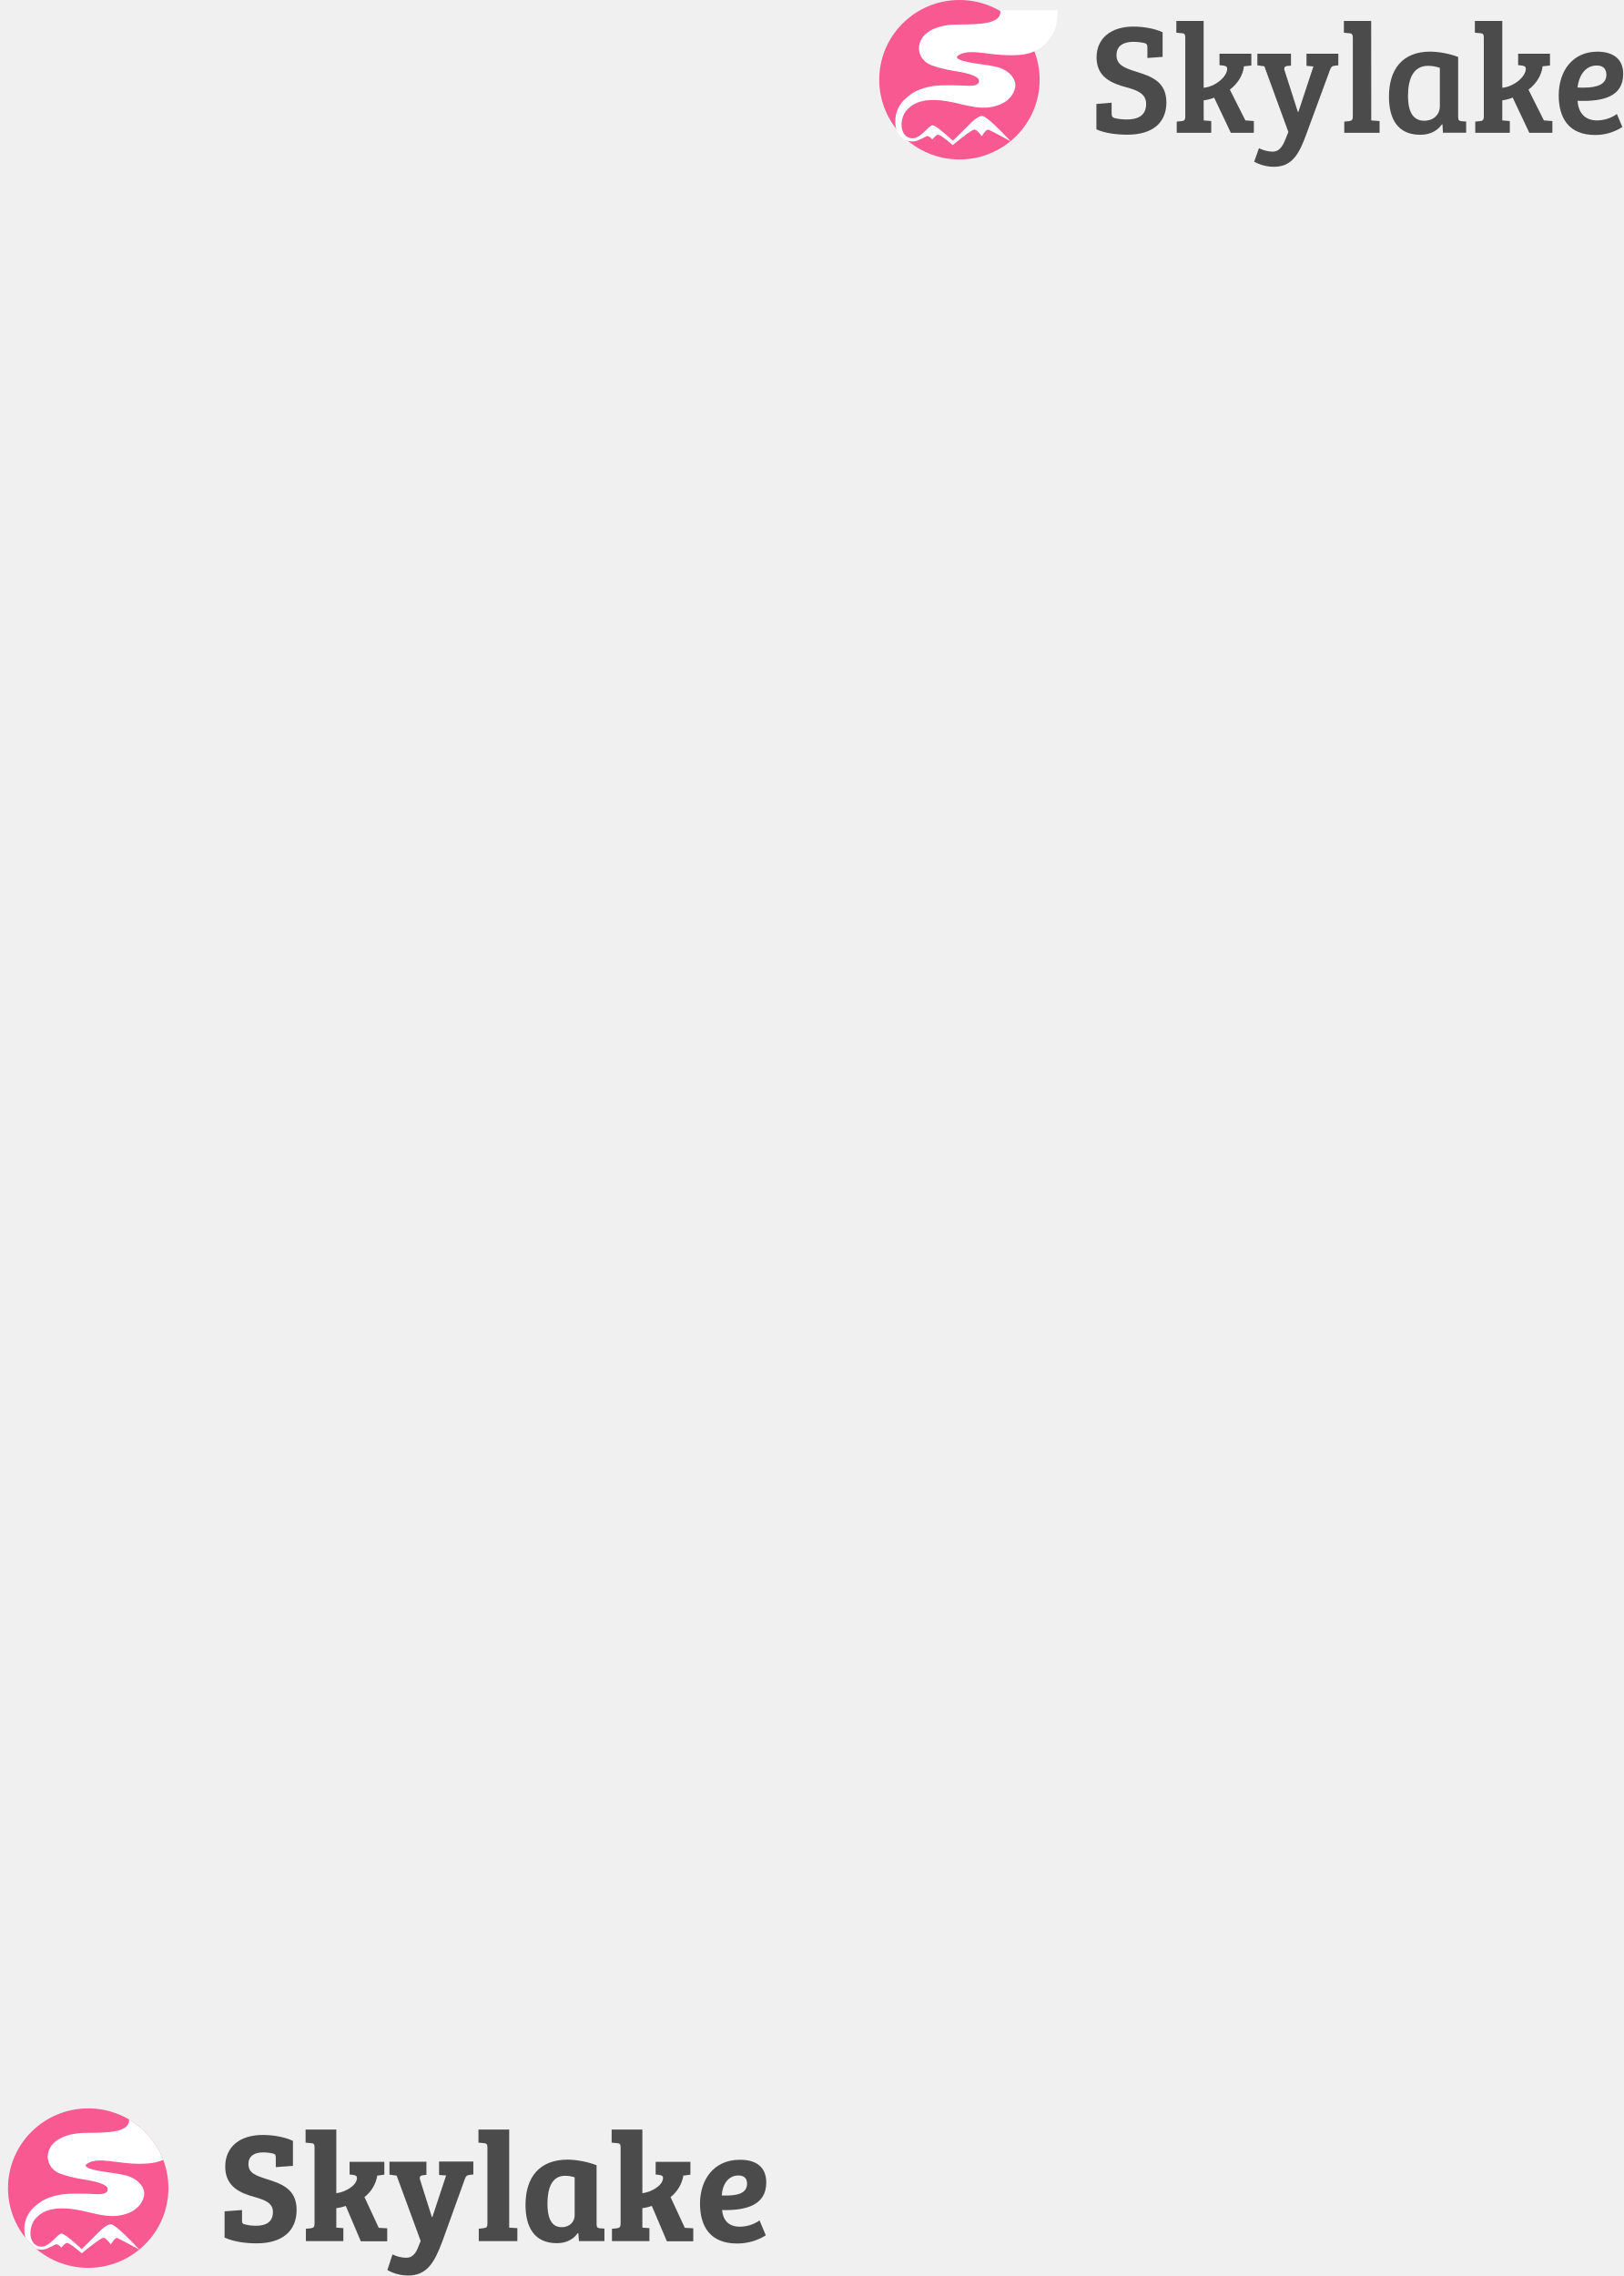
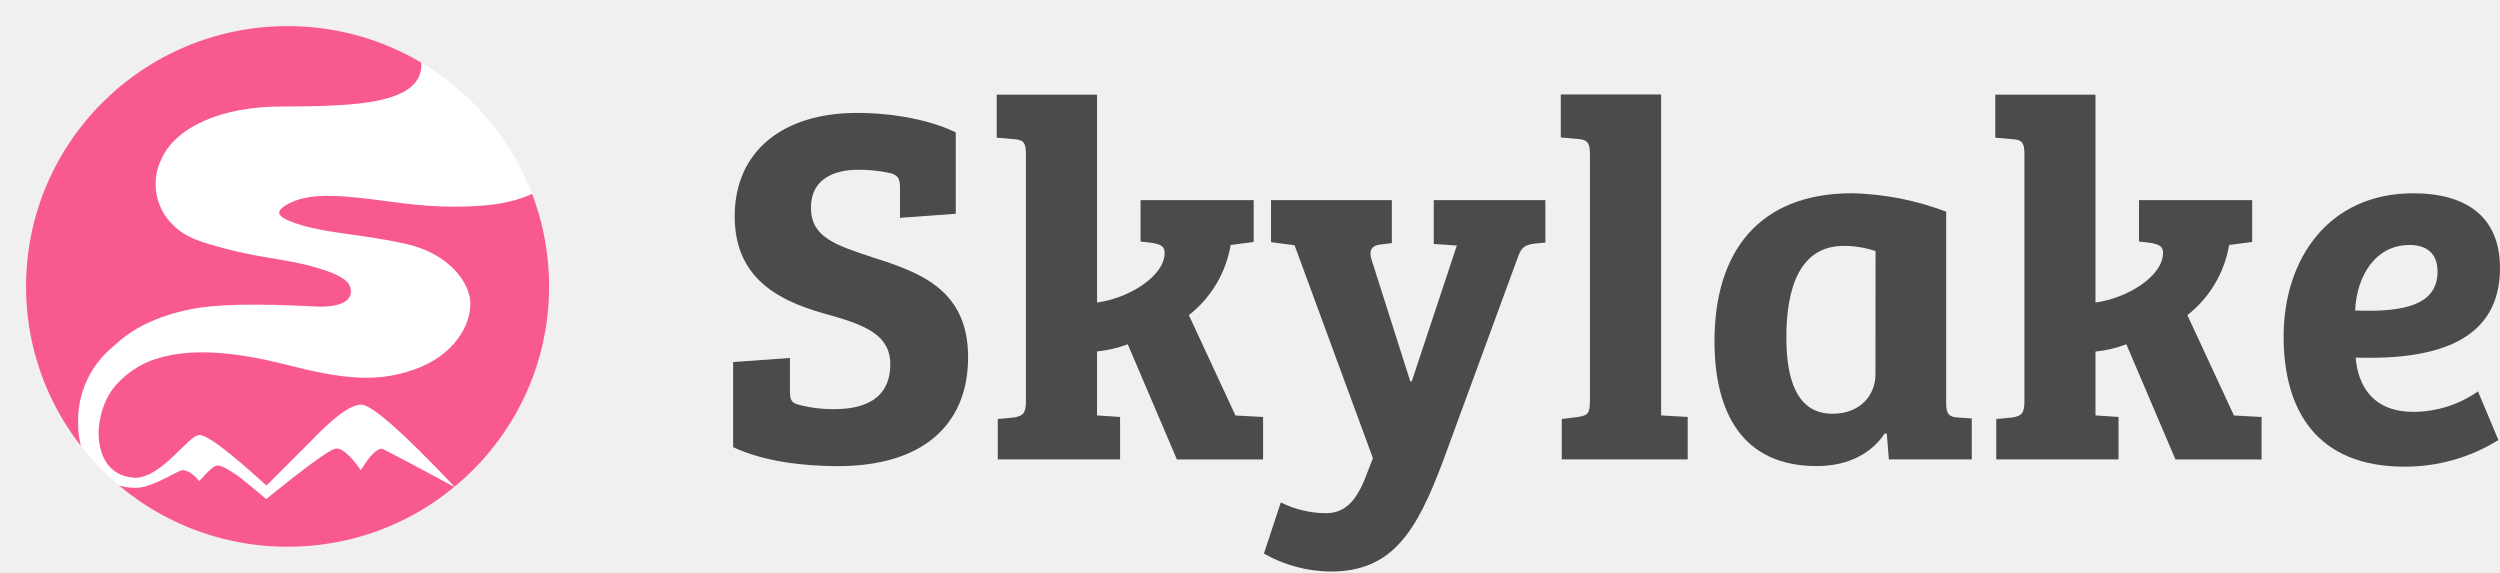
- <svg xmlns="http://www.w3.org/2000/svg" id="Layer_1" data-name="Layer 1" viewBox="0 0 1014.03 1421.72">
+ <svg xmlns="http://www.w3.org/2000/svg" viewBox="0 0 478.67 109.68">
  <defs>
-     <style>.cls-1{fill:none;}.cls-2{isolation:isolate;}.cls-3{fill:#4b4b4b;}.cls-4{fill:#f85991;}.cls-5{fill:#fff;}.cls-6{clip-path:url(#clip-path);}.cls-7{clip-path:url(#clip-path-2);}.cls-8{clip-path:url(#clip-path-3);}.cls-9{clip-path:url(#clip-path-4);}.cls-10{clip-path:url(#clip-path-5);}.cls-11{clip-path:url(#clip-path-7);}.cls-12{clip-path:url(#clip-path-9);}.cls-13{clip-path:url(#clip-path-10);}</style>
-     <clipPath id="clip-path" transform="translate(548.5 -0.68)">
-       <rect class="cls-1" x="-577.7" y="1296.7" width="676" height="126" />
+     <style>.cls-1,.cls-2{fill:none;}.cls-2{clip-rule:evenodd;}.cls-3{clip-path:url(#clip-path);}.cls-4{fill:#4b4b4b;}.cls-5{clip-path:url(#clip-path-2);}.cls-6{clip-path:url(#clip-path-3);}.cls-7{isolation:isolate;}.cls-8{clip-path:url(#clip-path-4);}.cls-9{clip-path:url(#clip-path-5);}.cls-10{fill:#f85991;}.cls-11{clip-path:url(#clip-path-6);}.cls-12{clip-path:url(#clip-path-8);}.cls-13{clip-path:url(#clip-path-9);}.cls-14{fill:#fff;}</style>
+     <clipPath id="clip-path" transform="translate(-123.78 -1047.68)">
+       <rect class="cls-1" x="94.56" y="1031.64" width="676" height="126" />
    </clipPath>
-     <clipPath id="clip-path-2" transform="translate(548.5 -0.68)">
-       <ellipse class="cls-1" cx="-493.4" cy="1367.5" rx="50.1" ry="49.8" />
+     <clipPath id="clip-path-2" transform="translate(-123.78 -1047.68)">
+       <ellipse class="cls-1" cx="178.84" cy="1102.52" rx="50.07" ry="49.84" />
    </clipPath>
-     <clipPath id="clip-path-3" transform="translate(548.5 -0.68)">
-       <rect class="cls-1" x="-672.3" y="265" width="1366" height="1272" />
+     <clipPath id="clip-path-3" transform="translate(-123.78 -1047.68)">
+       <rect class="cls-1" width="1366" height="1272" />
    </clipPath>
-     <clipPath id="clip-path-4" transform="translate(548.5 -0.68)">
-       <rect class="cls-1" x="-549.3" y="1312" width="118" height="111" />
+     <clipPath id="clip-path-4" transform="translate(-123.78 -1047.68)">
+       <rect class="cls-1" x="123" y="1047" width="118" height="111" />
    </clipPath>
-     <clipPath id="clip-path-5" transform="translate(548.5 -0.68)">
-       <rect class="cls-1" x="-544.3" y="1317" width="101" height="101" />
+     <clipPath id="clip-path-5" transform="translate(-123.78 -1047.68)">
+       <rect class="cls-1" x="128" y="1052" width="101" height="101" />
    </clipPath>
-     <clipPath id="clip-path-7" transform="translate(548.5 -0.68)">
-       <path class="cls-1" d="M-461.3,1406q-15-15.9-18-15.9c-2,0-5.3,2.4-9.7,7.1l-8.4,8.4c-7.1-6.5-11.3-9.7-12.8-9.7-2.2,0-7.2,8.2-12.4,8.2-5.4-.3-6.9-4.9-6.9-8.6,0-2.1.7-6.7,3.9-9.7a16.88,16.88,0,0,1,8.1-4.7c5.5-1.5,13-1.3,23.6,1.3s17.2,3.7,24.8,1,10.7-8.4,10.7-12.6-4.2-9.6-12.2-11.4-14.8-2-20.2-3.6-4.5-2.7-3.2-3.6c3.3-2.1,7.5-2.3,13.9-1.6s11.3,1.7,18.6,1.7,12.3-.8,16.9-3.5a25.39,25.39,0,0,0,10.4-11.8c1.4-3.2,2.1-7.5,2-12.8h-35.7c.3,2.7-.9,4.8-3.7,6.2-4.2,2.1-11.2,2.6-22.9,2.6s-20.3,4-23,9.9a10.84,10.84,0,0,0,2.2,12.8c2.4,2.4,5.2,3.2,10.4,4.6s9.2,1.8,12.8,2.5,8.8,2.1,10.4,4c.8,1.2,1.5,4.5-5.4,4.5-12.2-.6-19.9-.5-24.8.5-6.3,1.3-11.1,3.6-14.5,6.9a18.13,18.13,0,0,0-6.9,14.8c0,5,1.6,7.5,3.4,9.4a10.54,10.54,0,0,0,8.5,3c3.1-.5,7.3-3.3,8-3.3,1,0,2.1.7,3.2,2.1,1.7-2,2.8-2.9,3.3-2.9.1,0,.5-.5,3.8,1.8.8.6,2.7,2.1,5.7,4.6q11.4-9.3,13.2-9.6c1.2-.3,2.8,1.1,4.9,4.1,1.7-2.7,3-4.1,4-4.1C-475.2,1398.6-470.5,1401-461.3,1406Z" />
+     <clipPath id="clip-path-6" transform="translate(-123.78 -1047.68)">
+       <path class="cls-2" d="M210.93,1141q-15-15.86-18-15.85t-9.72,7.09l-8.41,8.41q-10.62-9.69-12.81-9.68c-2.19,0-7.15,8.2-12.41,8.2-5.44-.34-6.92-4.88-6.92-8.62,0-2.14.74-6.7,3.88-9.73a17,17,0,0,1,8.11-4.72c5.46-1.51,13.05-1.35,23.61,1.33s17.22,3.68,24.84,1,10.74-8.42,10.74-12.56-4.16-9.61-12.18-11.45-14.78-2-20.23-3.65-4.51-2.67-3.17-3.65c3.34-2.09,7.54-2.26,13.95-1.6s11.25,1.73,18.58,1.73,12.25-.84,16.88-3.46A25.12,25.12,0,0,0,238,1072q2.1-4.83,2-12.76H204.4q.49,4.13-3.7,6.22c-4.2,2.09-11.17,2.61-22.93,2.61s-20.26,4-23,9.89a10.89,10.89,0,0,0,2.16,12.82c2.38,2.37,5.16,3.25,10.35,4.6s9.16,1.76,12.79,2.5,8.81,2.09,10.39,4c.82,1.23,1.52,4.52-5.39,4.52-12.22-.64-19.87-.51-24.84.5-6.3,1.28-11.15,3.65-14.55,6.94a18.29,18.29,0,0,0-6.94,14.82c0,5,1.63,7.48,3.44,9.36a10.55,10.55,0,0,0,8.5,3c3.13-.52,7.32-3.32,8-3.32,1,0,2.08.7,3.25,2.09q2.59-2.94,3.3-2.94c.08,0,.48-.51,3.81,1.75.83.56,2.73,2.11,5.7,4.63q11.43-9.24,13.2-9.63c1.18-.26,2.82,1.1,4.93,4.1q2.51-4.1,4-4.1Q197.12,1133.54,210.93,1141Z" />
    </clipPath>
-     <clipPath id="clip-path-9" transform="translate(548.5 -0.68)">
-       <rect class="cls-1" x="-539.3" y="1319" width="113" height="95" />
+     <clipPath id="clip-path-8" transform="translate(-123.78 -1047.68)">
+       <rect class="cls-1" x="133" y="1054" width="113" height="95" />
    </clipPath>
-     <clipPath id="clip-path-10" transform="translate(548.5 -0.68)">
-       <rect class="cls-1" x="-534.3" y="1324" width="91" height="85" />
+     <clipPath id="clip-path-9" transform="translate(-123.78 -1047.68)">
+       <rect class="cls-1" x="138" y="1059" width="91" height="85" />
    </clipPath>
  </defs>
-   <g id="Page-1">
-     <g id="logo-color">
-       <g id="Group-3">
-         <g class="cls-2">
-           <path class="cls-3" d="M167.51,65.61c0-6.37-5.39-8.53-12.34-10.39-9-2.45-18.63-6.17-18.63-18.72,0-11.95,9.12-19.21,22.94-19.21,6.17,0,13.42,1.18,18.32,3.53V36.21l-9.5.69V30.52c0-1.66-.2-2.45-1.77-2.94a34.23,34.23,0,0,0-6.95-.78c-5.3,0-10.59,1.86-10.59,8.33,0,6.27,5.29,8.14,12.84,10.49,9,2.84,18.33,6.17,18.33,19s-8.73,20.19-24.31,20.19c-6.76,0-14.11-.88-19.4-3.33V65.61l9.5-.78v6.66c0,1.67.3,2.45,1.77,2.94a32.29,32.29,0,0,0,7.74.88C161.83,75.31,167.51,73.26,167.51,65.61Z" transform="translate(548.5 -0.68)" />
-           <path class="cls-3" d="M203.48,75.9l4.7.39v7.35H186.62v-7l3-.3c1.57-.09,2.35-.68,2.35-2.94V24.25c0-2.15-.49-2.74-2.25-2.84l-3.34-.29V13.77h17.06V55.52c7.35-.69,14.7-7,14.7-11.86,0-1.37-.88-1.77-2.26-2l-2.54-.3V34.25h19.89V41.6l-4.6.49c-.59,5.39-3.73,10.68-8.82,14.6l9.7,19.21,5.29.39v7.35H220.43L210,61.69a26.14,26.14,0,0,1-6.56,1.67Z" transform="translate(548.5 -0.68)" />
-           <path class="cls-3" d="M267.77,84c-4.61,12.74-8.92,20.87-20.49,20.87A26,26,0,0,1,235,101.68L238,93.25a20.15,20.15,0,0,0,8.43,2.16c3.82,0,6-2.55,7.94-7.36l2-4.9-15-41.06L237,41.5V34.25h21V41.7l-2.45.19c-1.48.2-2.06,1.18-1.57,2.75l8.33,26h.29L272,42.19l-4.31-.39V34.25h19.89V41.5l-2.15.2c-1.77.19-2.35.78-3.14,2.84Z" transform="translate(548.5 -0.68)" />
-           <path class="cls-3" d="M308.14,75.9l5.2.39v7.35H291.28v-7l3-.3c1.86-.29,2.35-.78,2.35-3.23V24.25c0-2.15-.58-2.74-2.45-2.84l-3.13-.29V13.77h17.05Z" transform="translate(548.5 -0.68)" />
-           <path class="cls-3" d="M362.43,73.65c0,2,.49,2.64,2.16,2.74l2.84.2v7h-14.5l-.3-5.19-.29-.1c-2.45,3.53-6.76,6.57-13.53,6.57-14.3,0-19.6-10.1-19.6-23.82,0-17.25,8.53-28.13,25.88-28.13a53.42,53.42,0,0,1,17.34,3.34ZM351,43.07a22.05,22.05,0,0,0-7.35-1.27c-9.71,0-12.55,8.91-12.55,18.91,0,7.74,2,15.39,10.1,15.39,6.27,0,9.8-4.31,9.8-8.92Z" transform="translate(548.5 -0.68)" />
-           <path class="cls-3" d="M390,75.9l4.71.39v7.35H373.11v-7l3-.3c1.57-.09,2.35-.68,2.35-2.94V24.25c0-2.15-.49-2.74-2.25-2.84l-3.33-.29V13.77H390V55.52c7.35-.69,14.7-7,14.7-11.86,0-1.37-.88-1.77-2.25-2l-2.55-.3V34.25h19.9V41.6l-4.61.49c-.59,5.39-3.73,10.68-8.82,14.6L416,75.9l5.29.39v7.35h-14.4l-10.39-22A26.32,26.32,0,0,1,390,63.36Z" transform="translate(548.5 -0.68)" />
-           <path class="cls-3" d="M465.53,46.79c0,14-11.86,17.45-28.52,16.86.49,6.57,3.72,12.25,12.25,12.25a21.73,21.73,0,0,0,12.35-4L465,80A30.72,30.72,0,0,1,448,85c-16.57,0-22.74-10.78-22.74-24.7,0-15.19,8.53-27.35,24.21-27.35C459.36,33,465.53,37.58,465.53,46.79ZM449,41.6c-7.84,0-11.27,7.35-12,13.72,1.37.1,2.65.1,3.92.1,8.53,0,14.11-2.16,14.11-8C455,43.27,452.59,41.6,449,41.6Z" transform="translate(548.5 -0.68)" />
-         </g>
-         <g id="logo-copy-4">
-           <g id="Oval-Copy-2">
-             <ellipse id="path-1" class="cls-4" cx="599.38" cy="49.8" rx="50.1" ry="49.8" />
-           </g>
-           <g id="Oval-Copy-3">
-             <g id="Mask">
-               <path id="path-3" class="cls-5" d="M83,89q-15-15.9-18-15.9c-2,0-5.3,2.4-9.7,7.1l-8.5,8.4c-7-6.4-11.3-9.7-12.8-9.7-2.2,0-7.2,8.2-12.4,8.2-5.4-.3-6.9-4.9-6.9-8.6,0-2.1.7-6.7,3.9-9.7a17.33,17.33,0,0,1,8.1-4.7c5.5-1.5,13-1.3,23.6,1.3s17.2,3.7,24.8,1,10.7-8.4,10.7-12.6-4.1-9.6-12.1-11.4-14.8-2-20.2-3.6-4.5-2.7-3.2-3.6c3.3-2.1,7.5-2.3,13.9-1.6s11.3,1.6,18.6,1.6,12.3-.8,16.9-3.5a25.39,25.39,0,0,0,10.4-11.8c1.4-3.2,2.1-7.5,2-12.8H76.45c.3,2.8-.9,4.9-3.7,6.3-4.2,2.1-11.2,2.6-23,2.6s-20.3,4-23,9.9A10.84,10.84,0,0,0,29,38.69c2.4,2.3,5.2,3.2,10.4,4.6s9.2,1.8,12.8,2.5,8.8,2.1,10.4,4c.8,1.2,1.5,4.5-5.4,4.5-12.2-.6-19.9-.5-24.8.5-6.3,1.3-11.1,3.6-14.5,6.9a18.51,18.51,0,0,0-7.1,14.9c0,5,1.6,7.5,3.4,9.4a10.54,10.54,0,0,0,8.5,3c3.1-.5,7.3-3.3,8-3.3,1,0,2.1.7,3.2,2.1,1.7-2,2.8-2.9,3.3-2.9.1,0,.5-.5,3.8,1.8.8.6,2.7,2.1,5.7,4.6q11.4-9.3,13.2-9.6c1.2-.3,2.8,1.1,4.9,4.1,1.7-2.7,3-4.1,4-4.1C69.05,81.49,73.75,84,83,89Z" transform="translate(548.5 -0.68)" />
-             </g>
-           </g>
-         </g>
+   <g id="Layer_2" data-name="Layer 2">
+     <g id="Layer_1-2" data-name="Layer 1">
+       <g class="cls-3">
+         <path class="cls-4" d="M294.24,1117.42c0-5.59-4.8-7.45-11.27-9.32-8.82-2.35-18.52-6.27-18.52-19,0-12.54,9.31-19.8,23.42-19.8,7.06,0,14.11,1.38,18.91,3.73v15.58l-10.68.78v-5.68c0-1.57-.19-2.35-1.66-2.84a27.94,27.94,0,0,0-6.28-.69c-4.7,0-9.11,1.77-9.11,7.25,0,5.69,4.7,7.16,11.76,9.51,8.92,2.84,18.33,6.08,18.33,19.11,0,13.33-9.12,20.88-24.9,20.88-6.66,0-14.21-.88-20.09-3.63V1117l10.88-.78v6.17c0,1.57.1,2.36,1.57,2.75a25.63,25.63,0,0,0,7,.88C289.24,1126,294.24,1124.08,294.24,1117.42Z" transform="translate(-123.78 -1047.68)" />
+         <path class="cls-4" d="M333.83,1127.22l4.41.29v8.13H314.82v-7.74l3.13-.29c1.67-.3,2.26-.79,2.26-3v-47.44c0-2.05-.39-2.74-2.26-2.84l-3.33-.29v-8.23h19.21v39.79c6-.79,12.94-5,12.94-9.51,0-1.27-.79-1.57-2.06-1.86l-2.55-.3V1086h21.66v8l-4.41.59a21.61,21.61,0,0,1-8,13.43l8.92,19.21,5.29.29v8.13H349.12l-9.41-22.05a23.94,23.94,0,0,1-5.88,1.37Z" transform="translate(-123.78 -1047.68)" />
+         <path class="cls-4" d="M400.08,1135.94c-5,13.33-9.61,21.17-21.46,21.17a26.39,26.39,0,0,1-12.84-3.43l3.23-9.8a19.59,19.59,0,0,0,8.63,2.06c3.52,0,5.78-2.16,7.64-7l1.37-3.53-15-40.77-4.51-.59V1086h23.13v8.23l-2.35.29c-1.47.2-2.06,1.08-1.57,2.75l7.45,23.42h.29l8.63-26-4.42-.3V1086h21.37v8.13l-2.16.2c-2,.29-2.54.88-3.23,2.94Z" transform="translate(-123.78 -1047.68)" />
+         <path class="cls-4" d="M441.83,1127.22l5.09.29v8.13H422.81v-7.74l3.14-.39c1.86-.29,2.25-.69,2.25-3.14v-47.24c0-2.05-.49-2.74-2.35-2.84l-3.23-.29v-8.23h19.21Z" transform="translate(-123.78 -1047.68)" />
+         <path class="cls-4" d="M496.41,1124.86c0,2,.49,2.65,2.16,2.75l2.74.19v7.84H485.44l-.4-4.9-.39-.09c-2.35,3.62-6.76,6.27-13,6.27-14.51,0-19.6-10.59-19.6-23.92,0-17.24,8.62-28.32,26.36-28.32a54.37,54.37,0,0,1,18,3.53Zm-13.52-29.1a18.68,18.68,0,0,0-6.08-1c-8.53,0-11,8.23-11,17.54,0,7.55,1.77,14.6,8.82,14.6,5.4,0,8.24-3.62,8.24-7.54Z" transform="translate(-123.78 -1047.68)" />
+         <path class="cls-4" d="M525,1127.22l4.41.29v8.13H506v-7.74l3.14-.29c1.66-.3,2.25-.79,2.25-3v-47.44c0-2.05-.39-2.74-2.25-2.84l-3.33-.29v-8.23H525v39.79c6-.79,12.93-5,12.93-9.51,0-1.27-.78-1.57-2.06-1.86l-2.54-.3V1086H555v8l-4.41.59a21.66,21.66,0,0,1-8,13.43l8.92,19.21,5.29.29v8.13H540.31l-9.4-22.05A24,24,0,0,1,525,1115Z" transform="translate(-123.78 -1047.68)" />
+         <path class="cls-4" d="M602.45,1099c0,14-12.25,17.64-27.64,17.15.49,5.69,3.53,10.39,11.07,10.39a21.68,21.68,0,0,0,12.35-3.92l3.92,9.31a33.8,33.8,0,0,1-18,5.1c-16.76,0-23.13-10.78-23.13-24.9,0-15,8.72-27.44,24.8-27.44C596,1084.68,602.45,1089.19,602.45,1099Zm-17.35-4.41c-6.47,0-10.09,5.88-10.39,12.54,9.8.4,15.78-1.27,15.78-7.44C590.49,1096.05,588.24,1094.58,585.1,1094.58Z" transform="translate(-123.78 -1047.68)" />
      </g>
-     </g>
-   </g>
-   <g class="cls-6">
-     <path class="cls-3" d="M-378,1382.4c0-5.6-4.8-7.4-11.3-9.3-8.8-2.4-18.5-6.3-18.5-19,0-12.5,9.3-19.8,23.4-19.8,7.1,0,14.1,1.4,18.9,3.7v15.6l-10.7.8v-5.7c0-1.6-.2-2.4-1.7-2.8a27.44,27.44,0,0,0-6.3-.7c-4.7,0-9.1,1.8-9.1,7.3,0,5.7,4.7,7.2,11.8,9.5,8.9,2.8,18.3,6.1,18.3,19.1,0,13.3-9.1,20.9-24.9,20.9-6.7,0-14.2-.9-20.1-3.6V1382l10.9-.8v6.2c0,1.6.1,2.4,1.6,2.7a25.34,25.34,0,0,0,7,.9C-383,1391.1-378,1389.1-378,1382.4Z" transform="translate(548.5 -0.68)" />
-     <path class="cls-3" d="M-338.4,1392.2l4.4.3v8.1h-23.4v-7.7l3.1-.3c1.7-.3,2.3-.8,2.3-3v-47.4c0-2.1-.4-2.7-2.3-2.8l-3.3-.3v-8.2h19.2v39.8c6-.8,12.9-5,12.9-9.5,0-1.3-.8-1.6-2.1-1.9l-2.5-.3v-7.9h21.7v8l-4.4.6a21.5,21.5,0,0,1-8,13.4l8.9,19.2,5.3.3v8.1h-16.5l-9.4-22.1a24.15,24.15,0,0,1-5.9,1.4v12.2Z" transform="translate(548.5 -0.68)" />
-     <path class="cls-3" d="M-272.2,1400.9c-5,13.3-9.6,21.2-21.5,21.2a26.83,26.83,0,0,1-12.8-3.4l3.2-9.8a19.45,19.45,0,0,0,8.6,2.1c3.5,0,5.8-2.2,7.6-7l1.4-3.5-15-40.8-4.5-.6V1351h23.1v8.2l-2.4.3c-1.5.2-2.1,1.1-1.6,2.7l7.4,23.4h.3l8.6-26-4.4-.3v-8.4h21.4v8.1l-2.2.2c-2,.3-2.5.9-3.2,2.9Z" transform="translate(548.5 -0.68)" />
-     <path class="cls-3" d="M-230.4,1392.2l5.1.3v8.1h-24.1v-7.7l3.1-.4c1.9-.3,2.3-.7,2.3-3.1v-47.2c0-2.1-.5-2.7-2.4-2.8l-3.2-.3v-8.2h19.2v61.3Z" transform="translate(548.5 -0.68)" />
-     <path class="cls-3" d="M-175.8,1389.9c0,2,.5,2.6,2.2,2.7l2.7.2v7.8h-15.9l-.4-4.9-.4-.1c-2.4,3.6-6.8,6.3-13,6.3-14.5,0-19.6-10.6-19.6-23.9,0-17.2,8.6-28.3,26.4-28.3a55,55,0,0,1,18,3.5Zm-13.6-29.1a18.33,18.33,0,0,0-6.1-1c-8.5,0-11,8.2-11,17.5,0,7.5,1.8,14.6,8.8,14.6,5.4,0,8.2-3.6,8.2-7.5v-23.6Z" transform="translate(548.5 -0.68)" />
-     <path class="cls-3" d="M-147.2,1392.2l4.4.3v8.1h-23.4v-7.7l3.1-.3c1.7-.3,2.3-.8,2.3-3v-47.4c0-2.1-.4-2.7-2.3-2.8l-3.3-.3v-8.2h19.2v39.8c6-.8,12.9-5,12.9-9.5,0-1.3-.8-1.6-2.1-1.9l-2.5-.3v-7.9h21.7v8l-4.4.6a21.5,21.5,0,0,1-8,13.4l8.9,19.2,5.3.3v8.1h-16.5l-9.4-22.1a24.15,24.15,0,0,1-5.9,1.4v12.2Z" transform="translate(548.5 -0.68)" />
-     <path class="cls-3" d="M-69.8,1364c0,14-12.3,17.6-27.6,17.2.5,5.7,3.5,10.4,11.1,10.4a21.83,21.83,0,0,0,12.3-3.9l3.9,9.3a33.53,33.53,0,0,1-18,5.1c-16.8,0-23.1-10.8-23.1-24.9,0-15,8.7-27.4,24.8-27.4C-76.3,1349.7-69.8,1354.2-69.8,1364Zm-17.4-4.4c-6.5,0-10.1,5.9-10.4,12.5,9.8.4,15.8-1.3,15.8-7.4C-81.8,1361.1-84,1359.6-87.2,1359.6Z" transform="translate(548.5 -0.68)" />
-   </g>
-   <g class="cls-7">
-     <g class="cls-8">
-       <g class="cls-9">
-         <g class="cls-10">
-           <rect class="cls-4" y="1312.02" width="110.1" height="109.7" />
-         </g>
-         <g class="cls-9">
-           <g class="cls-11">
-             <g class="cls-2">
-               <g class="cls-10">
-                 <g class="cls-2">
-                   <g class="cls-12">
-                     <g class="cls-13">
-                       <rect class="cls-5" x="10" y="1318.52" width="111.3" height="94" />
+       <g class="cls-5">
+         <g class="cls-6">
+           <g class="cls-7">
+             <g class="cls-8">
+               <g class="cls-9">
+                 <rect class="cls-10" width="110.13" height="109.68" />
+               </g>
+               <g class="cls-11">
+                 <g class="cls-9">
+                   <g class="cls-7">
+                     <g class="cls-12">
+                       <g class="cls-13">
+                         <rect class="cls-14" x="9.97" y="6.52" width="111.32" height="93.98" />
+                       </g>
                    </g>
                  </g>
                </g>
              </g>
            </g>
          </g>
        </g>
      </g>
    </g>
  </g>
</svg>
